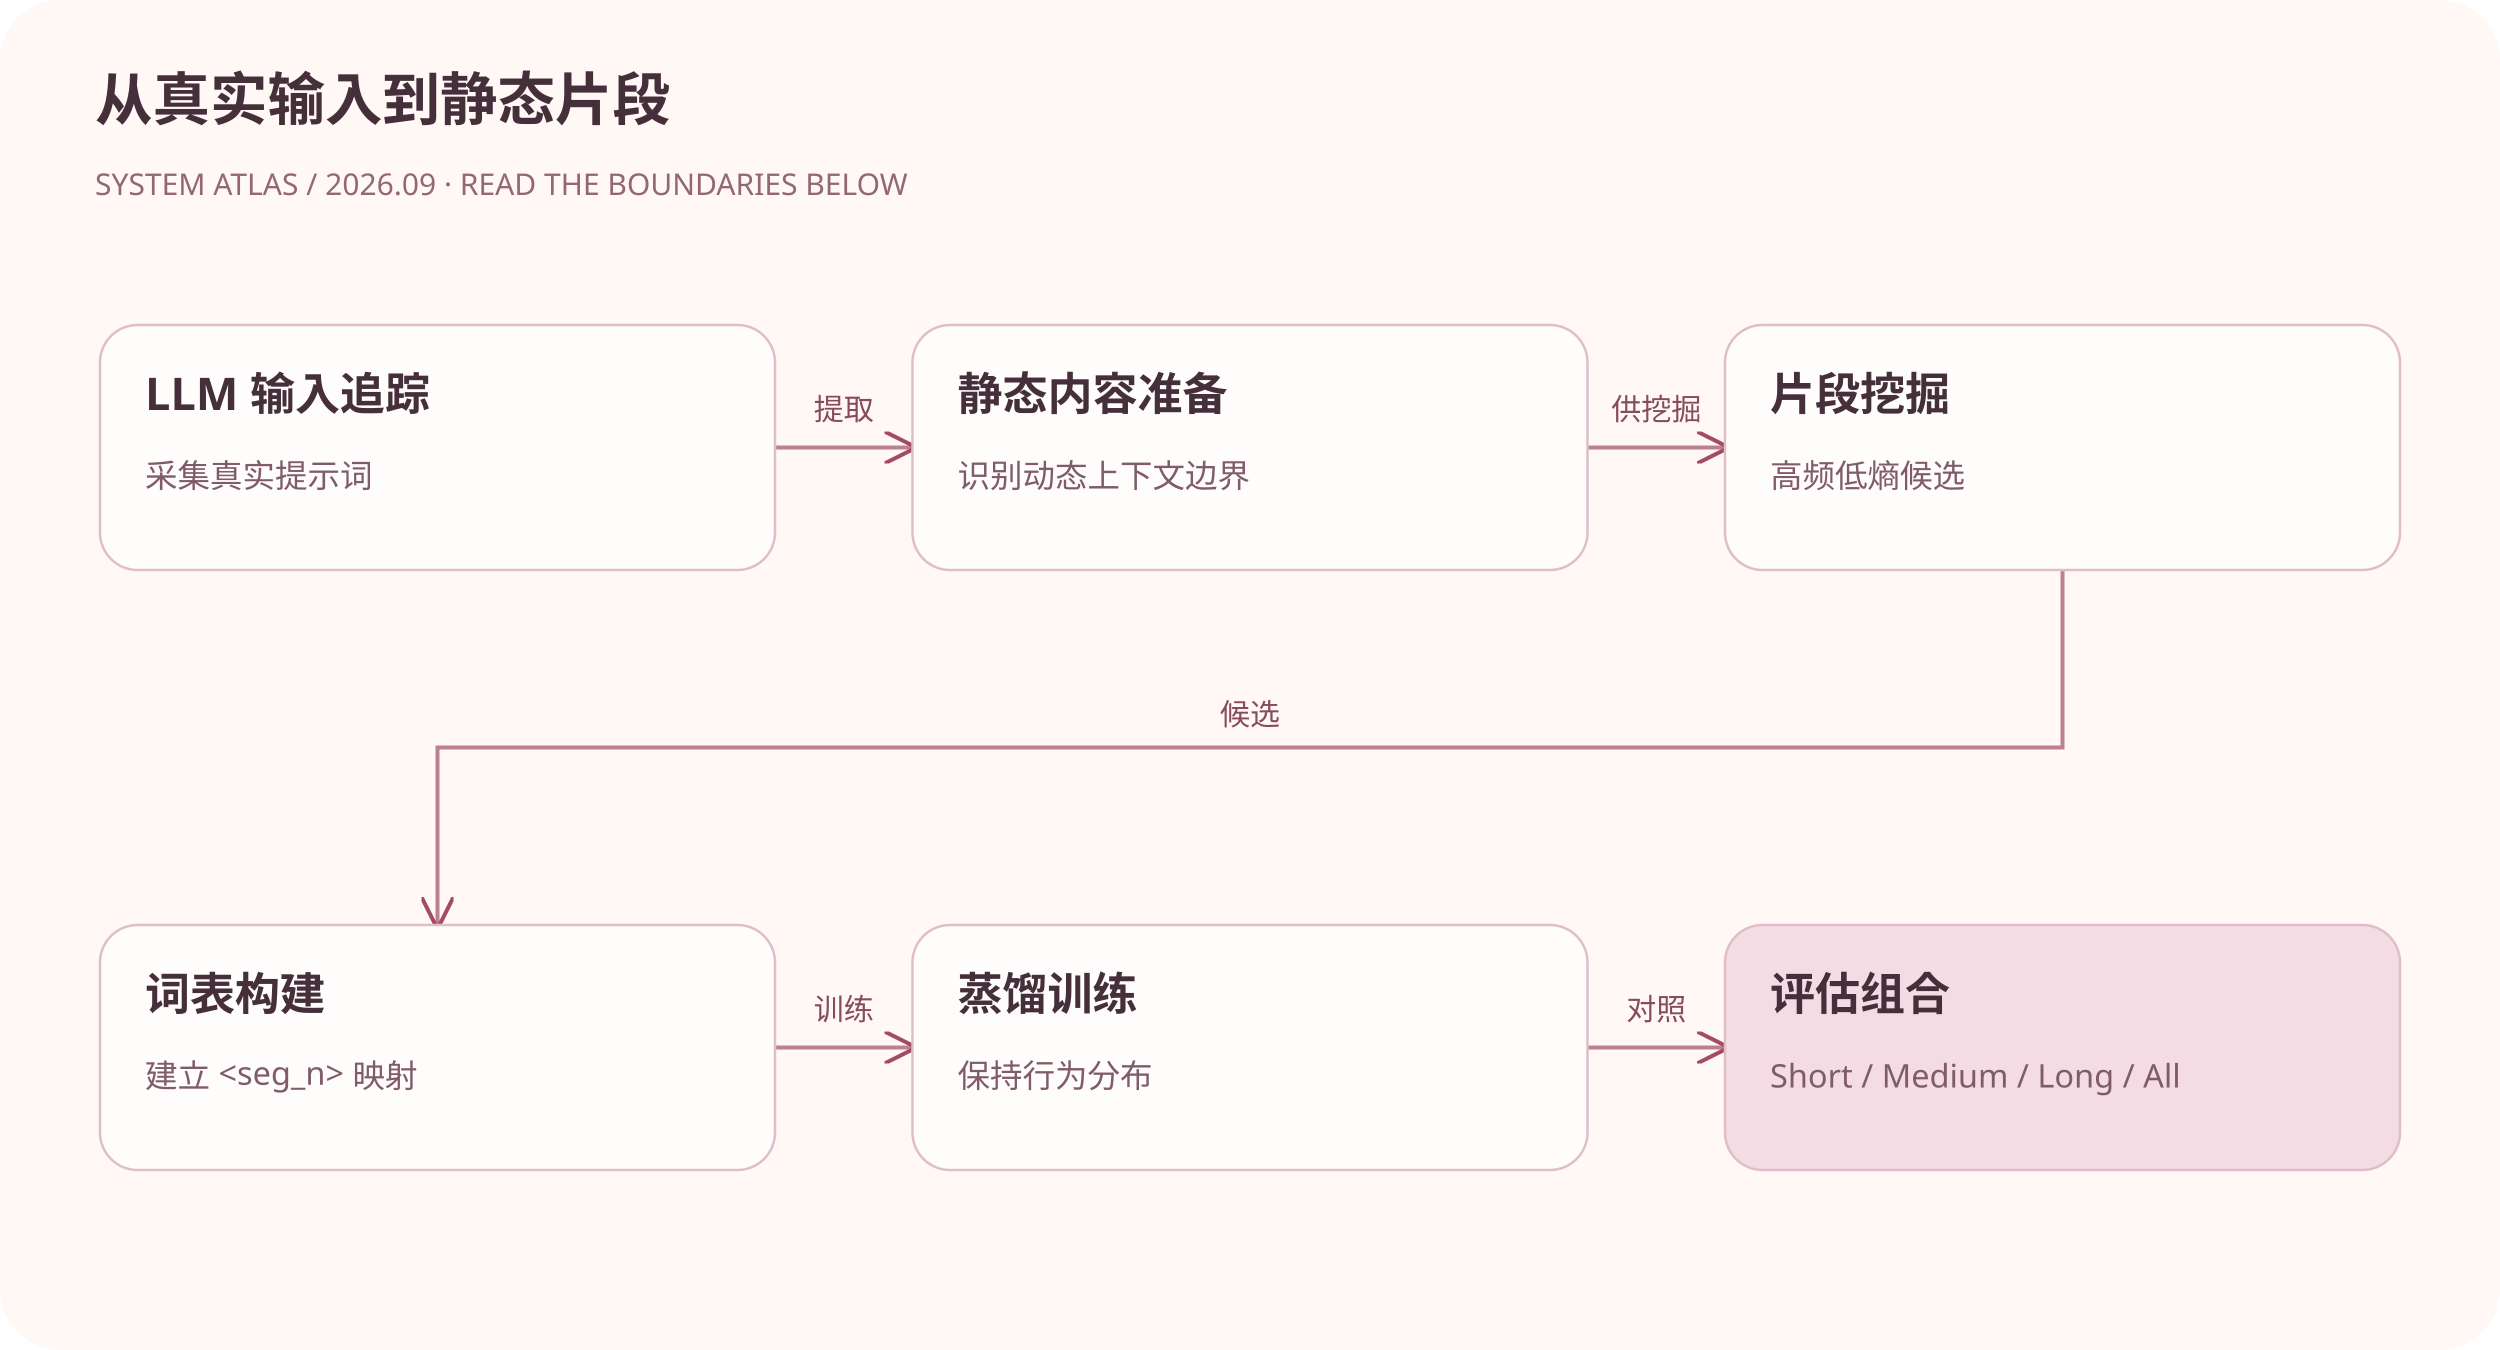
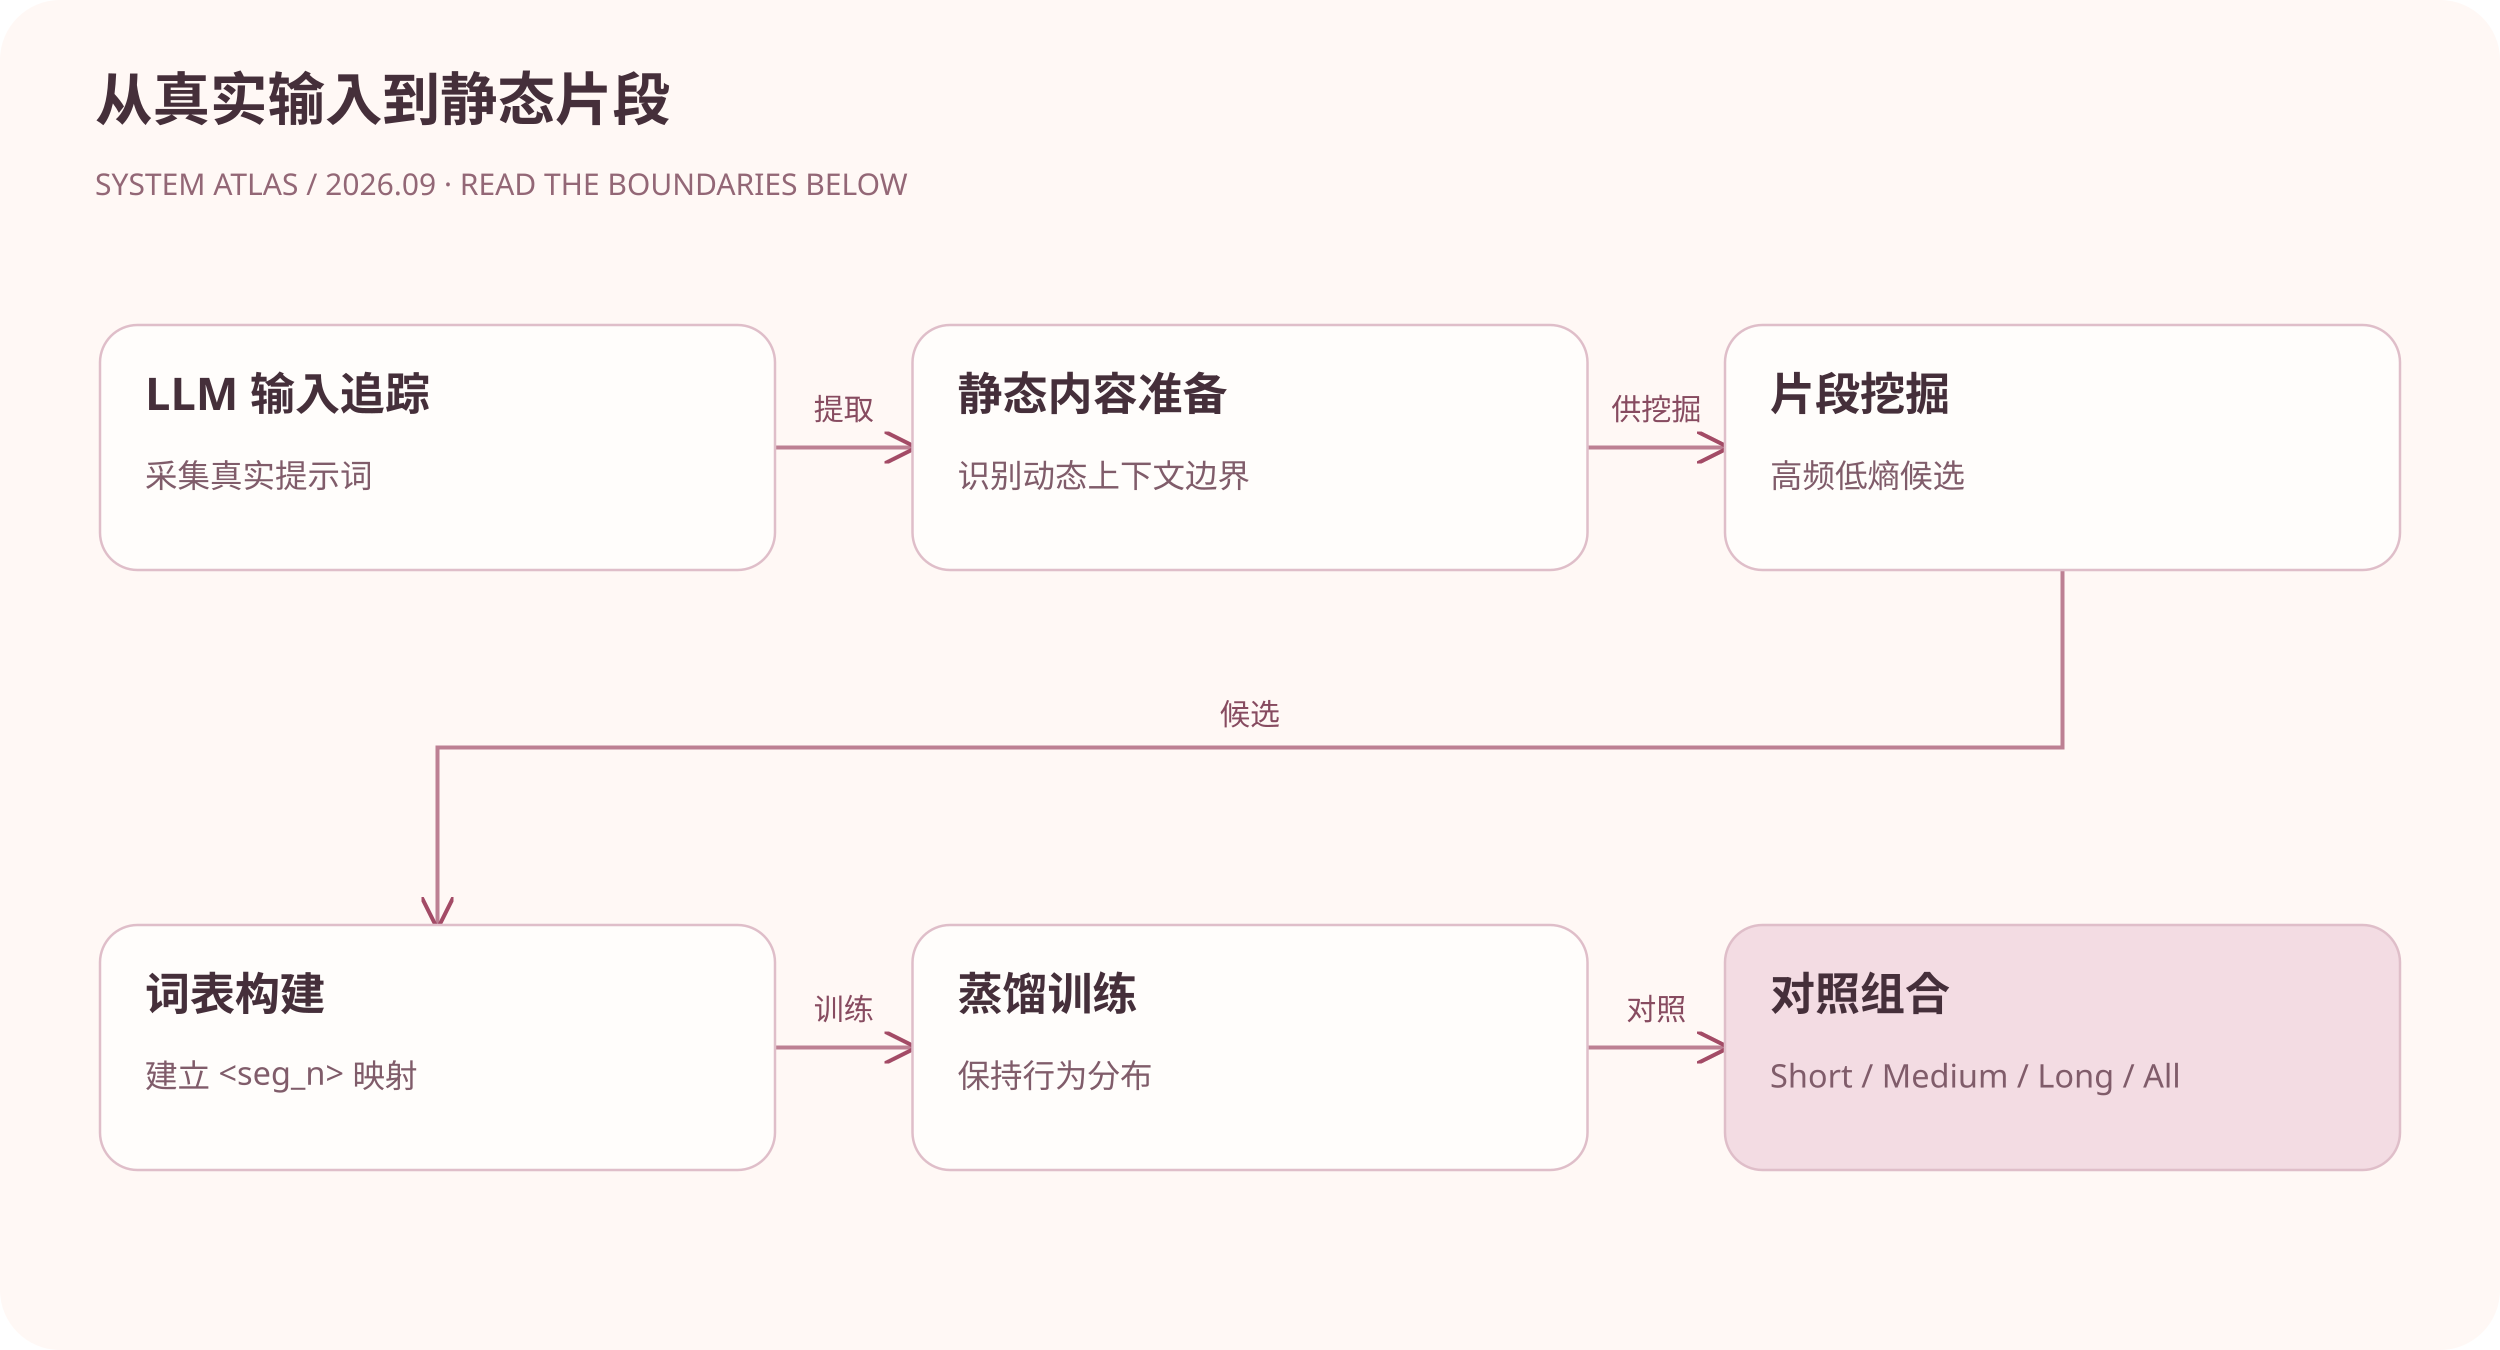
<svg xmlns="http://www.w3.org/2000/svg" width="1000" height="540" viewBox="0 0 1000 540" role="img" aria-labelledby="title desc">
  <defs>
    <marker id="arrow" markerWidth="8" markerHeight="8" refX="7" refY="4" orient="auto">
      <path d="M0 0 L8 4 L0 8" fill="none" stroke="#a34b66" />
    </marker>
  </defs>
  <rect width="1000" height="540" rx="24" fill="#fff8f5" />
  <g font-family="Segoe UI,Microsoft YaHei,sans-serif" fill="#452f3a">
    <text x="38" y="48" font-size="23" font-weight="600">从真实输入到静态片段</text>
    <text x="38" y="78" font-size="12" fill="#936776">SYSTEM ATLAS / 2026.09 · READ THE BOUNDARIES BELOW</text>
    <path d="M310 179 H365" fill="none" stroke="#bd8093" stroke-width="1.6" marker-end="url(#arrow)" />
    <text x="337.5" y="168" text-anchor="middle" font-size="12" fill="#874b60">提取</text>
    <path d="M635 179 H690" fill="none" stroke="#bd8093" stroke-width="1.6" marker-end="url(#arrow)" />
    <text x="662.5" y="168" text-anchor="middle" font-size="12" fill="#874b60">供挖掘</text>
    <path d="M825 228 V299.0 H175 V370" fill="none" stroke="#bd8093" stroke-width="1.6" marker-end="url(#arrow)" />
    <text x="500.0" y="290.0" text-anchor="middle" font-size="12" fill="#874b60">候选</text>
    <path d="M310 419 H365" fill="none" stroke="#bd8093" stroke-width="1.6" marker-end="url(#arrow)" />
    <text x="337.5" y="408" text-anchor="middle" font-size="12" fill="#874b60">训练</text>
    <path d="M635 419 H690" fill="none" stroke="#bd8093" stroke-width="1.6" marker-end="url(#arrow)" />
    <text x="662.5" y="408" text-anchor="middle" font-size="12" fill="#874b60">对照</text>
    <rect x="40" y="130" width="270" height="98" rx="15" fill="#fffdfb" stroke="#dfbec9" />
    <text x="58" y="164" font-size="18" font-weight="600">LLM 输入追踪</text>
    <text x="58" y="195" font-size="13" fill="#805c6a">采集真实提示词</text>
    <rect x="365" y="130" width="270" height="98" rx="15" fill="#fffdfb" stroke="#dfbec9" />
    <text x="383" y="164" font-size="18" font-weight="600">静态内容准备</text>
    <text x="383" y="195" font-size="13" fill="#805c6a">识别动态上下文边界</text>
    <rect x="690" y="130" width="270" height="98" rx="15" fill="#fffdfb" stroke="#dfbec9" />
    <text x="708" y="164" font-size="18" font-weight="600">片段挖掘</text>
    <text x="708" y="195" font-size="13" fill="#805c6a">高频低熵候选</text>
    <rect x="40" y="370" width="270" height="98" rx="15" fill="#fffdfb" stroke="#dfbec9" />
    <text x="58" y="404" font-size="18" font-weight="600">词表构建</text>
    <text x="58" y="435" font-size="13" fill="#805c6a">建立 &lt;seg_n&gt; 映射</text>
    <rect x="365" y="370" width="270" height="98" rx="15" fill="#fffdfb" stroke="#dfbec9" />
    <text x="383" y="404" font-size="18" font-weight="600">蒸馏训练</text>
    <text x="383" y="435" font-size="13" fill="#805c6a">保持行为分布</text>
    <rect x="690" y="370" width="270" height="98" rx="15" fill="#f3dce3" stroke="#dfbec9" />
-     <text x="708" y="404" font-size="18" font-weight="600">评估组合</text>
+     <text x="708" y="404" font-size="18" font-weight="600">对照组合</text>
    <text x="708" y="435" font-size="13" fill="#805c6a">Short / Medium / Long / All</text>
  </g>
</svg>
